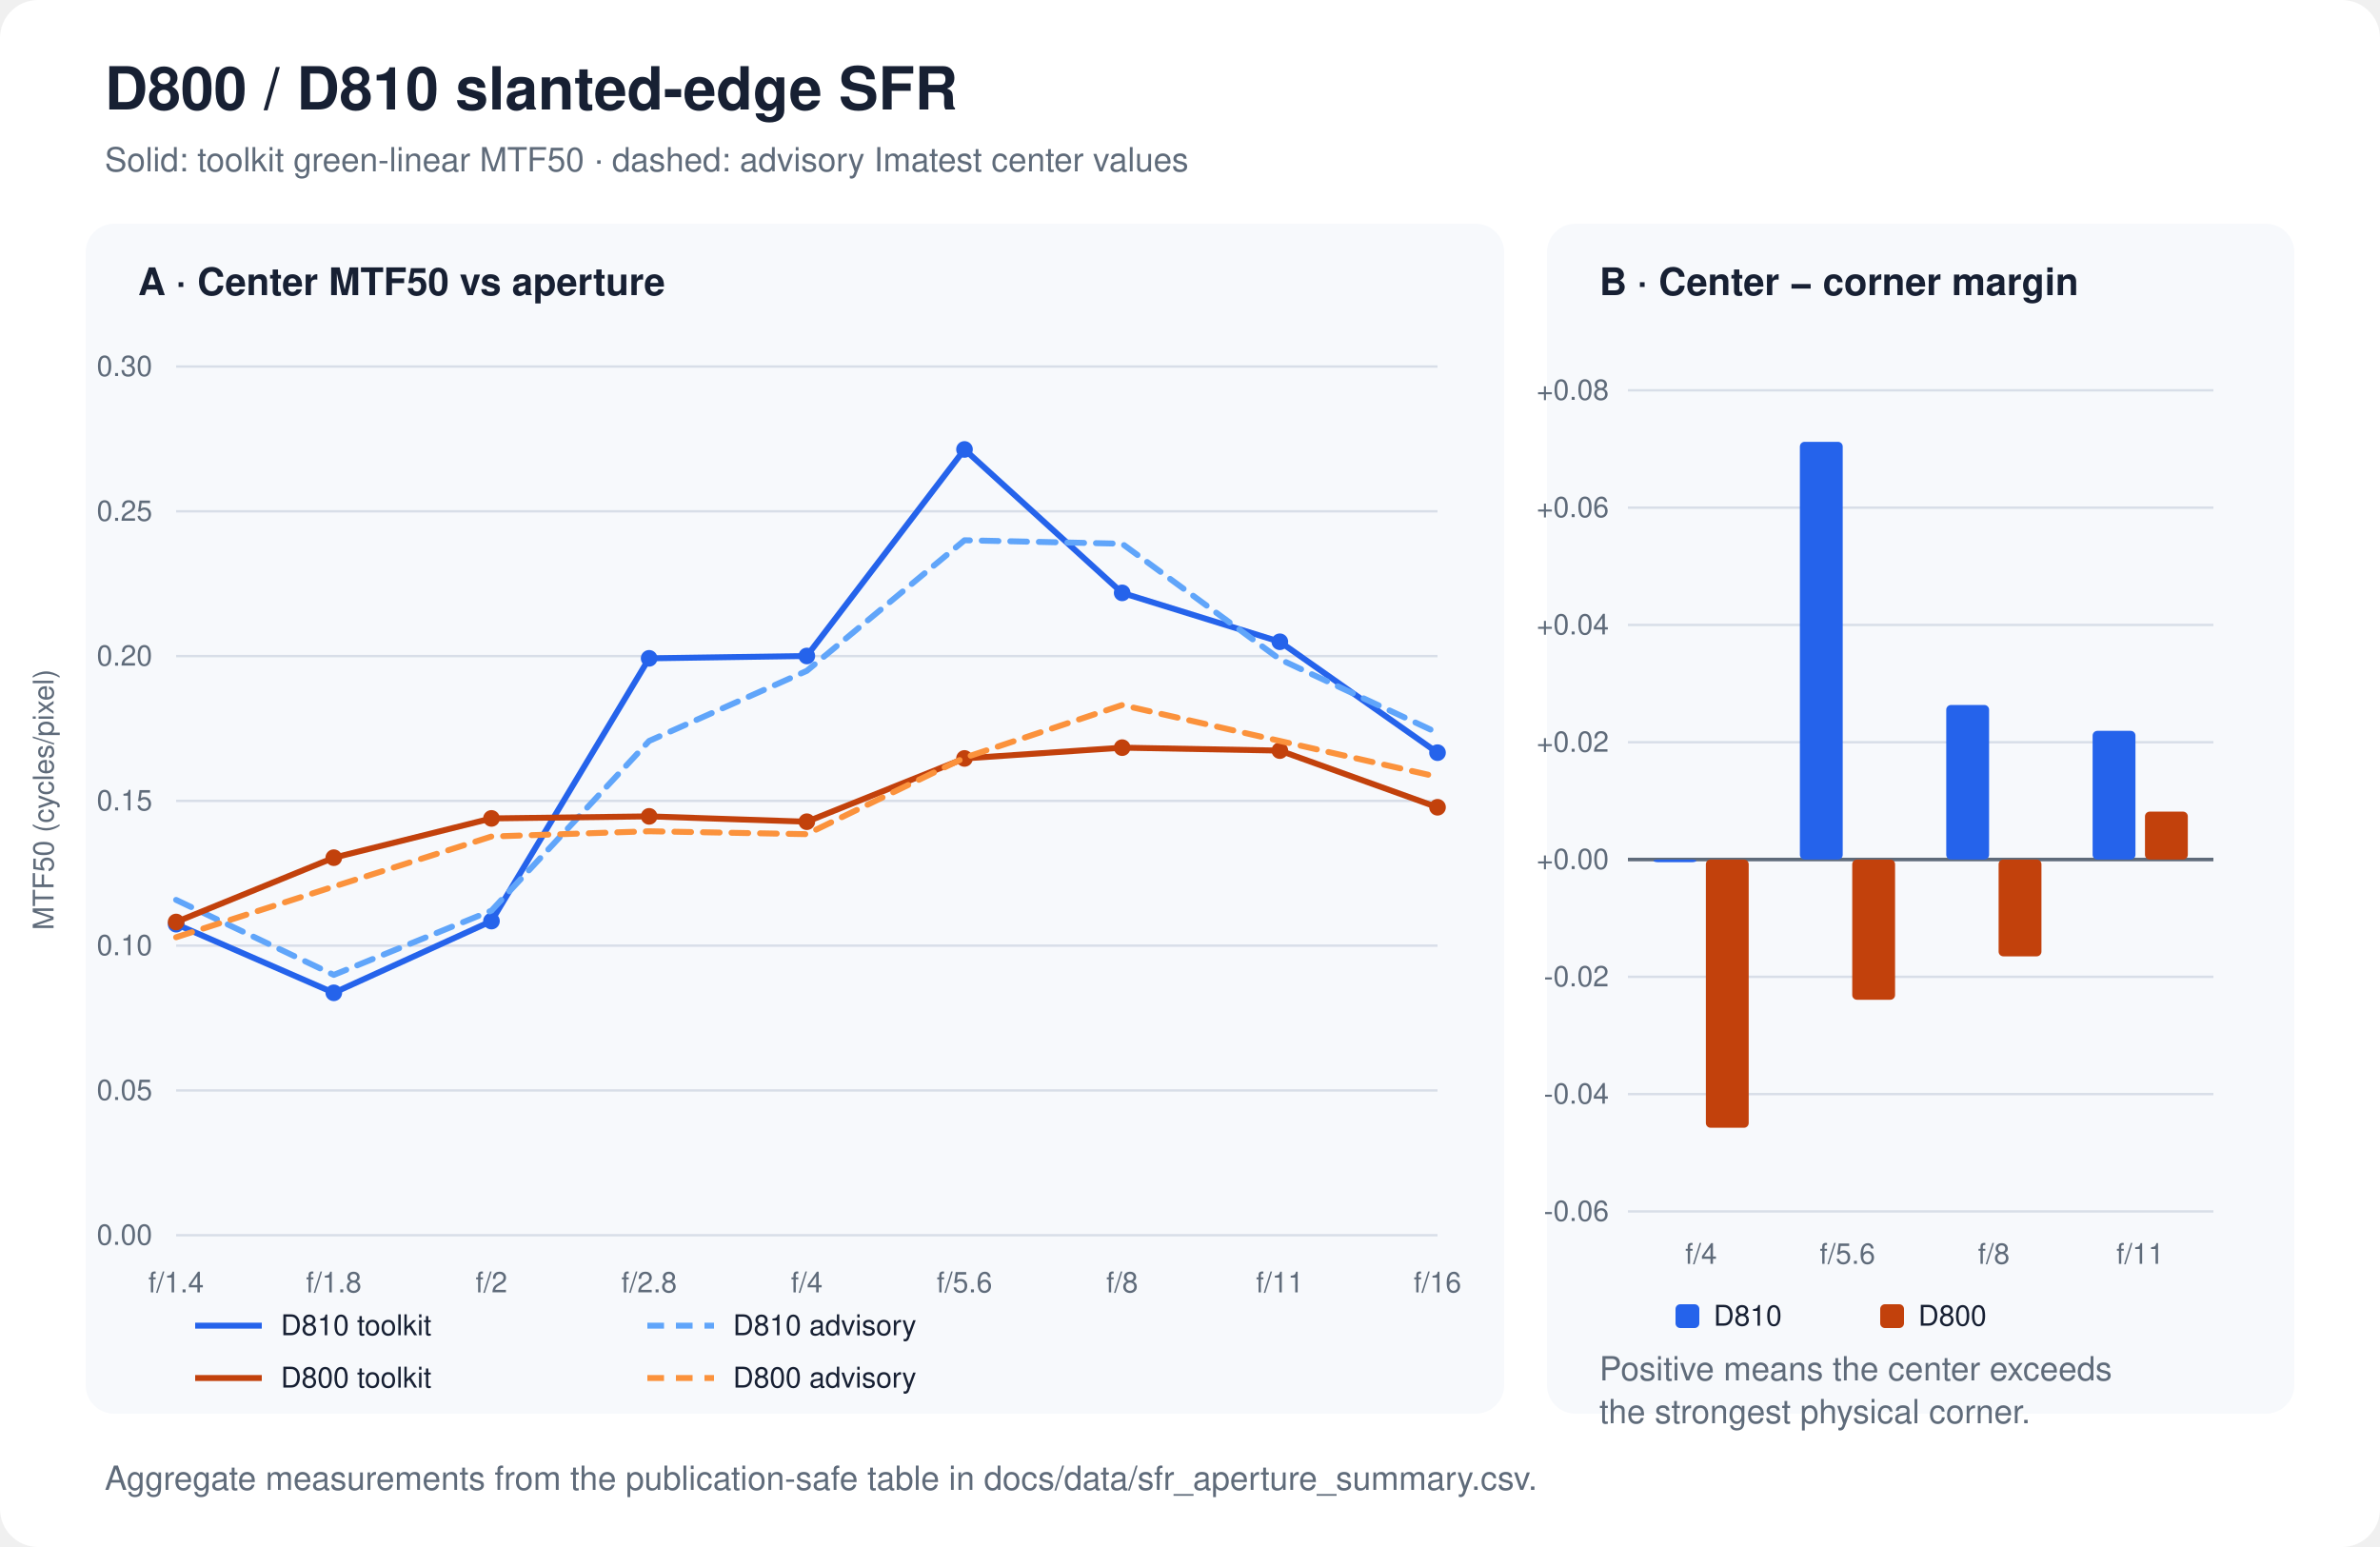
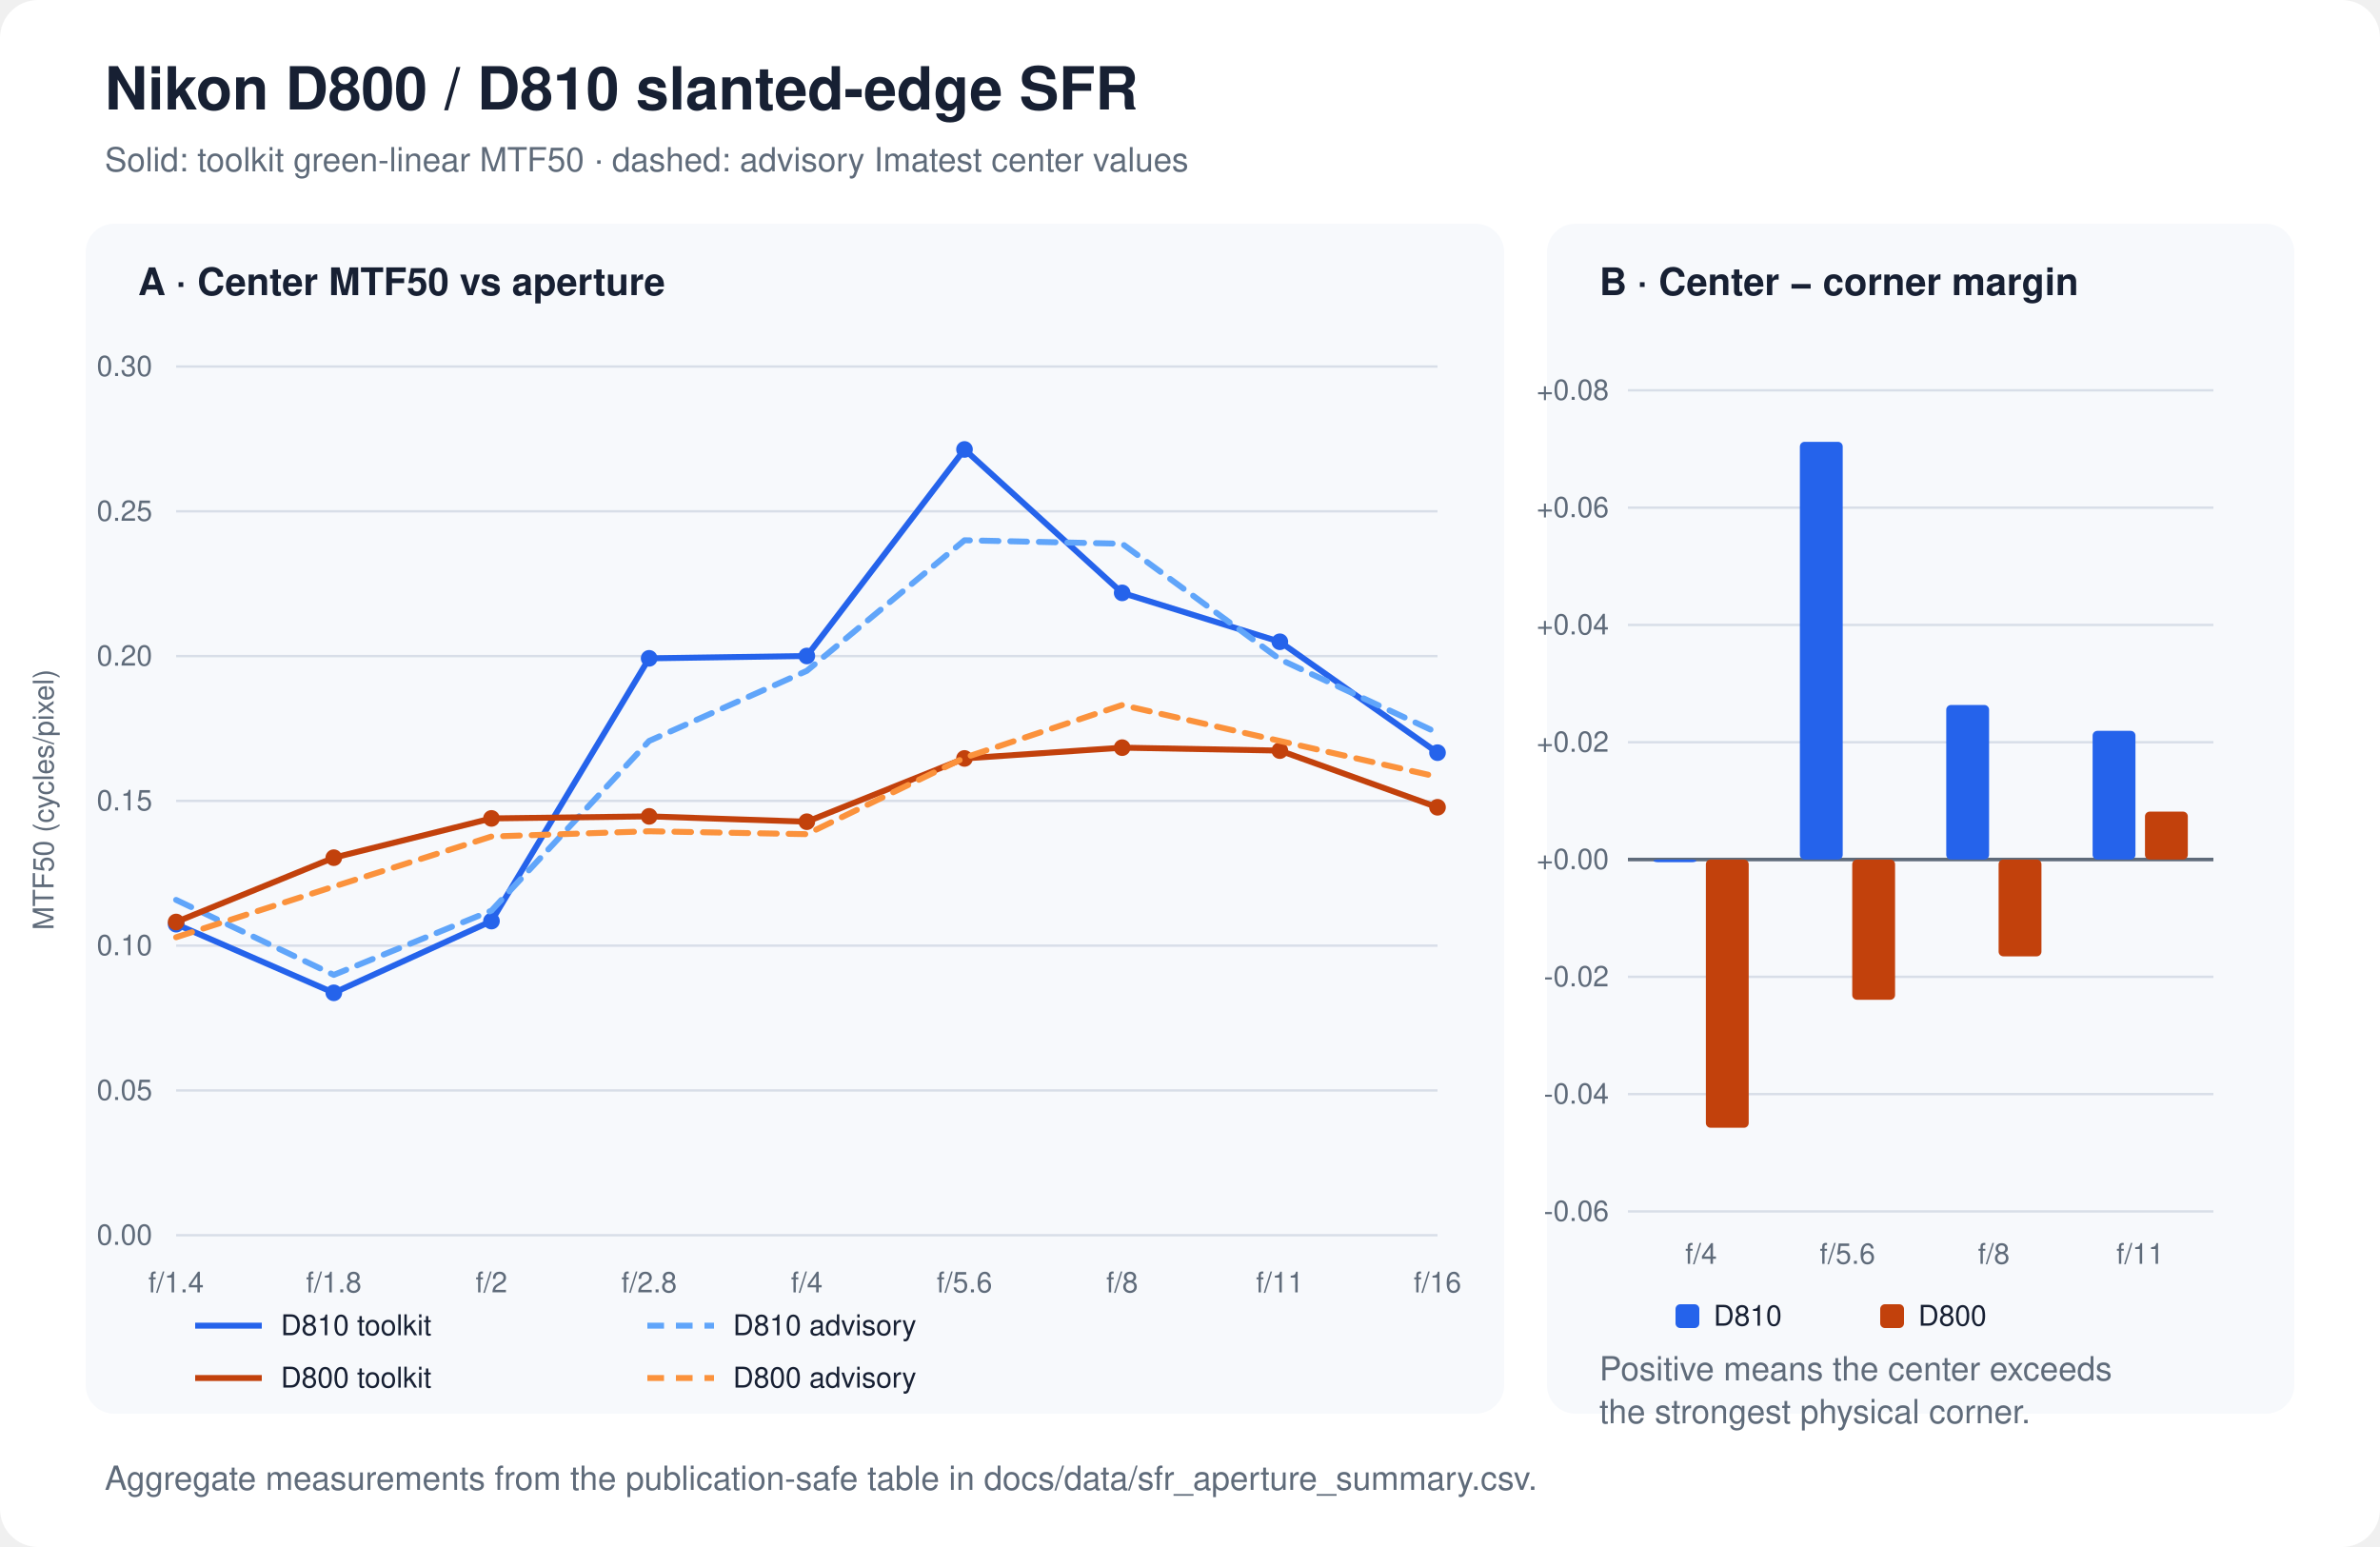
<svg xmlns="http://www.w3.org/2000/svg" width="1000" height="650" viewBox="0 0 1000 650" role="img" aria-labelledby="title desc">
  <style>
    text { font-family: Helvetica; fill: #172033; }
    .title { font-size: 25px; font-weight: 700; }
    .subtitle { font-size: 14px; fill: #5f6b7a; }
    .panel-title { font-size: 16px; font-weight: 700; }
    .axis { font-size: 12px; fill: #5f6b7a; }
    .legend { font-size: 12px; }
    .value { font-size: 11px; font-weight: 600; }
    .node-title { font-size: 15px; font-weight: 700; }
    .node-detail { font-size: 12px; fill: #5f6b7a; }
  </style>
  <rect width="1000" height="650" rx="16" fill="#ffffff" />
-   <text x="44" y="46" class="title">D800 / D810 slanted-edge SFR</text>
+   <text x="44" y="46" class="title">Nikon D800 / D810 slanted-edge SFR</text>
  <text x="44" y="72" class="subtitle">Solid: toolkit green-linear MTF50 · dashed: advisory Imatest center values</text>
  <rect x="36" y="94" width="596" height="500" rx="12" fill="#f7f9fc" />
  <rect x="650" y="94" width="314" height="500" rx="12" fill="#f7f9fc" />
  <text x="58" y="124" class="panel-title">A · Center MTF50 vs aperture</text>
  <text x="672" y="124" class="panel-title">B · Center − corner margin</text>
  <line x1="74" y1="519.00" x2="604" y2="519.00" stroke="#d8dee8" stroke-width="1" />
  <text x="64" y="523.00" text-anchor="end" class="axis">0.00</text>
  <line x1="74" y1="458.17" x2="604" y2="458.17" stroke="#d8dee8" stroke-width="1" />
  <text x="64" y="462.17" text-anchor="end" class="axis">0.05</text>
  <line x1="74" y1="397.33" x2="604" y2="397.33" stroke="#d8dee8" stroke-width="1" />
  <text x="64" y="401.33" text-anchor="end" class="axis">0.10</text>
  <line x1="74" y1="336.50" x2="604" y2="336.50" stroke="#d8dee8" stroke-width="1" />
  <text x="64" y="340.50" text-anchor="end" class="axis">0.15</text>
  <line x1="74" y1="275.67" x2="604" y2="275.67" stroke="#d8dee8" stroke-width="1" />
  <text x="64" y="279.67" text-anchor="end" class="axis">0.20</text>
  <line x1="74" y1="214.83" x2="604" y2="214.83" stroke="#d8dee8" stroke-width="1" />
  <text x="64" y="218.83" text-anchor="end" class="axis">0.25</text>
  <line x1="74" y1="154.00" x2="604" y2="154.00" stroke="#d8dee8" stroke-width="1" />
  <text x="64" y="158.00" text-anchor="end" class="axis">0.30</text>
  <text x="74.00" y="543" text-anchor="middle" class="axis">f/1.4</text>
  <text x="140.25" y="543" text-anchor="middle" class="axis">f/1.8</text>
  <text x="206.50" y="543" text-anchor="middle" class="axis">f/2</text>
  <text x="272.75" y="543" text-anchor="middle" class="axis">f/2.8</text>
  <text x="339.00" y="543" text-anchor="middle" class="axis">f/4</text>
  <text x="405.25" y="543" text-anchor="middle" class="axis">f/5.6</text>
  <text x="471.50" y="543" text-anchor="middle" class="axis">f/8</text>
  <text x="537.75" y="543" text-anchor="middle" class="axis">f/11</text>
  <text x="604.00" y="543" text-anchor="middle" class="axis">f/16</text>
  <text x="22" y="336.5" text-anchor="middle" class="axis" transform="rotate(-90 22 336)">MTF50 (cycles/pixel)</text>
  <path d="M74.00,388.31 L140.25,417.15 L206.50,387.01 L272.75,276.61 L339.00,275.62 L405.25,188.84 L471.50,249.11 L537.75,269.65 L604.00,316.25" fill="none" stroke="#2563eb" stroke-width="2.5" stroke-linejoin="round" stroke-linecap="round" />
  <circle cx="74.00" cy="388.31" r="3.5" fill="#2563eb" />
  <circle cx="140.25" cy="417.15" r="3.5" fill="#2563eb" />
  <circle cx="206.50" cy="387.01" r="3.5" fill="#2563eb" />
  <circle cx="272.75" cy="276.61" r="3.5" fill="#2563eb" />
  <circle cx="339.00" cy="275.62" r="3.5" fill="#2563eb" />
  <circle cx="405.25" cy="188.84" r="3.5" fill="#2563eb" />
  <circle cx="471.50" cy="249.11" r="3.5" fill="#2563eb" />
  <circle cx="537.75" cy="269.65" r="3.5" fill="#2563eb" />
  <circle cx="604.00" cy="316.25" r="3.5" fill="#2563eb" />
  <path d="M74.00,378.11 L140.25,409.62 L206.50,382.61 L272.75,311.32 L339.00,281.87 L405.25,227.00 L471.50,228.46 L537.75,277.00 L604.00,307.91" fill="none" stroke="#60a5fa" stroke-width="2.5" stroke-dasharray="7 5" stroke-linejoin="round" stroke-linecap="round" />
  <path d="M74.00,387.40 L140.25,360.37 L206.50,343.87 L272.75,343.01 L339.00,345.26 L405.25,318.67 L471.50,314.14 L537.75,315.38 L604.00,339.19" fill="none" stroke="#c2410c" stroke-width="2.5" stroke-linejoin="round" stroke-linecap="round" />
  <circle cx="74.00" cy="387.40" r="3.5" fill="#c2410c" />
  <circle cx="140.25" cy="360.37" r="3.5" fill="#c2410c" />
  <circle cx="206.50" cy="343.87" r="3.5" fill="#c2410c" />
  <circle cx="272.75" cy="343.01" r="3.5" fill="#c2410c" />
  <circle cx="339.00" cy="345.26" r="3.5" fill="#c2410c" />
  <circle cx="405.25" cy="318.67" r="3.5" fill="#c2410c" />
  <circle cx="471.50" cy="314.14" r="3.5" fill="#c2410c" />
  <circle cx="537.75" cy="315.38" r="3.5" fill="#c2410c" />
  <circle cx="604.00" cy="339.19" r="3.5" fill="#c2410c" />
  <path d="M74.00,393.81 L140.25,372.51 L206.50,351.47 L272.75,349.27 L339.00,350.49 L405.25,318.37 L471.50,296.23 L537.75,311.32 L604.00,326.40" fill="none" stroke="#fb923c" stroke-width="2.5" stroke-dasharray="7 5" stroke-linejoin="round" stroke-linecap="round" />
  <line x1="82" y1="557" x2="110" y2="557" stroke="#2563eb" stroke-width="2.5" />
  <text x="118" y="561" class="legend">D810 toolkit</text>
  <line x1="272" y1="557" x2="300" y2="557" stroke="#60a5fa" stroke-width="2.5" stroke-dasharray="7 5" />
  <text x="308" y="561" class="legend">D810 advisory</text>
  <line x1="82" y1="579" x2="110" y2="579" stroke="#c2410c" stroke-width="2.5" />
  <text x="118" y="583" class="legend">D800 toolkit</text>
  <line x1="272" y1="579" x2="300" y2="579" stroke="#fb923c" stroke-width="2.5" stroke-dasharray="7 5" />
  <text x="308" y="583" class="legend">D800 advisory</text>
  <line x1="684" y1="509.00" x2="930" y2="509.00" stroke="#d8dee8" stroke-width="1" />
  <text x="676" y="513.00" text-anchor="end" class="axis">-0.06</text>
  <line x1="684" y1="459.71" x2="930" y2="459.71" stroke="#d8dee8" stroke-width="1" />
  <text x="676" y="463.71" text-anchor="end" class="axis">-0.04</text>
  <line x1="684" y1="410.43" x2="930" y2="410.43" stroke="#d8dee8" stroke-width="1" />
  <text x="676" y="414.43" text-anchor="end" class="axis">-0.02</text>
  <line x1="684" y1="361.14" x2="930" y2="361.14" stroke="#5f6b7a" stroke-width="1.5" />
  <text x="676" y="365.14" text-anchor="end" class="axis">+0.00</text>
  <line x1="684" y1="311.86" x2="930" y2="311.86" stroke="#d8dee8" stroke-width="1" />
  <text x="676" y="315.86" text-anchor="end" class="axis">+0.02</text>
  <line x1="684" y1="262.57" x2="930" y2="262.57" stroke="#d8dee8" stroke-width="1" />
  <text x="676" y="266.57" text-anchor="end" class="axis">+0.04</text>
  <line x1="684" y1="213.29" x2="930" y2="213.29" stroke="#d8dee8" stroke-width="1" />
  <text x="676" y="217.29" text-anchor="end" class="axis">+0.06</text>
  <line x1="684" y1="164.00" x2="930" y2="164.00" stroke="#d8dee8" stroke-width="1" />
  <text x="676" y="168.00" text-anchor="end" class="axis">+0.08</text>
  <text x="714.75" y="531" text-anchor="middle" class="axis">f/4</text>
  <rect x="694.75" y="361.14" width="18" height="1.13" rx="2" fill="#2563eb" />
  <rect x="716.75" y="361.14" width="18" height="112.71" rx="2" fill="#c2410c" />
  <text x="776.25" y="531" text-anchor="middle" class="axis">f/5.6</text>
  <rect x="756.25" y="185.64" width="18" height="175.50" rx="2" fill="#2563eb" />
  <rect x="778.25" y="361.14" width="18" height="58.93" rx="2" fill="#c2410c" />
  <text x="837.75" y="531" text-anchor="middle" class="axis">f/8</text>
  <rect x="817.75" y="296.21" width="18" height="64.93" rx="2" fill="#2563eb" />
  <rect x="839.75" y="361.14" width="18" height="40.69" rx="2" fill="#c2410c" />
  <text x="899.25" y="531" text-anchor="middle" class="axis">f/11</text>
  <rect x="879.25" y="307.08" width="18" height="54.06" rx="2" fill="#2563eb" />
  <rect x="901.25" y="341.02" width="18" height="20.12" rx="2" fill="#c2410c" />
  <rect x="704" y="548" width="10" height="10" rx="2" fill="#2563eb" />
  <text x="720" y="557" class="legend">D810</text>
  <rect x="790" y="548" width="10" height="10" rx="2" fill="#c2410c" />
  <text x="806" y="557" class="legend">D800</text>
  <text x="672" y="580" class="subtitle">Positive means the center exceeds</text>
  <text x="672" y="598" class="subtitle">the strongest physical corner.</text>
  <text x="44" y="626" class="subtitle">Aggregate measurements from the publication-safe table in docs/data/sfr_aperture_summary.csv.</text>
</svg>
